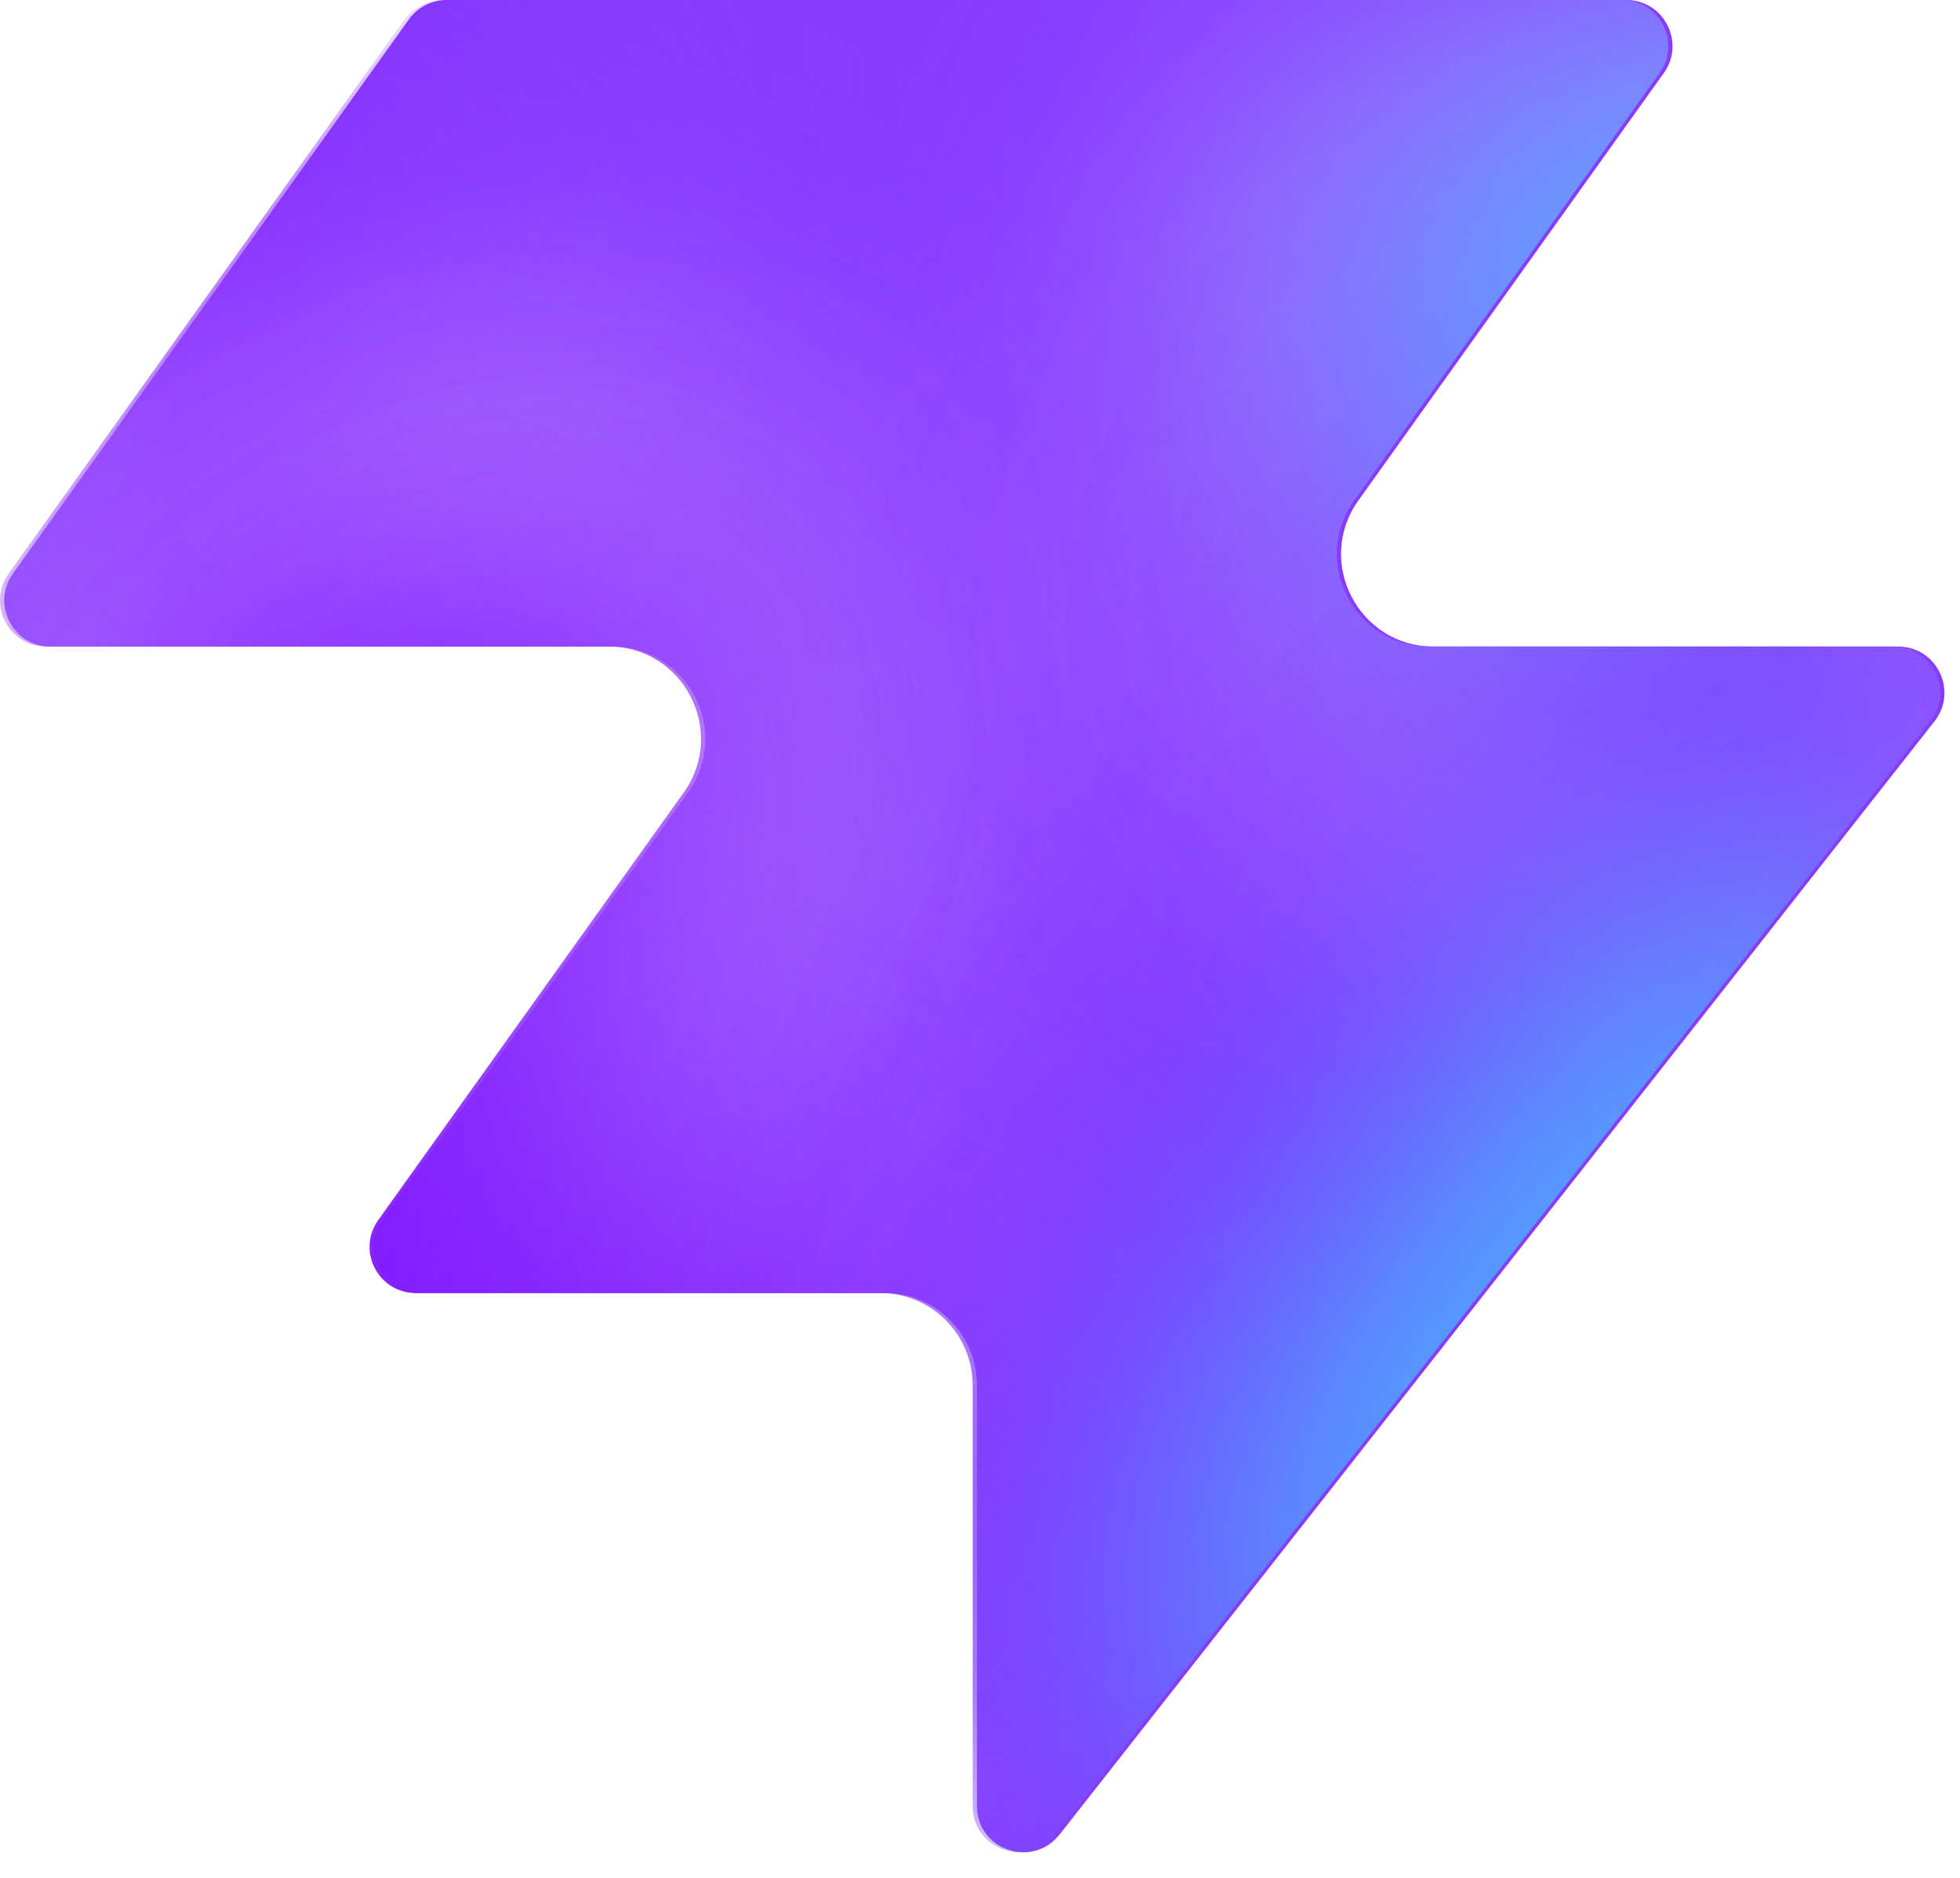
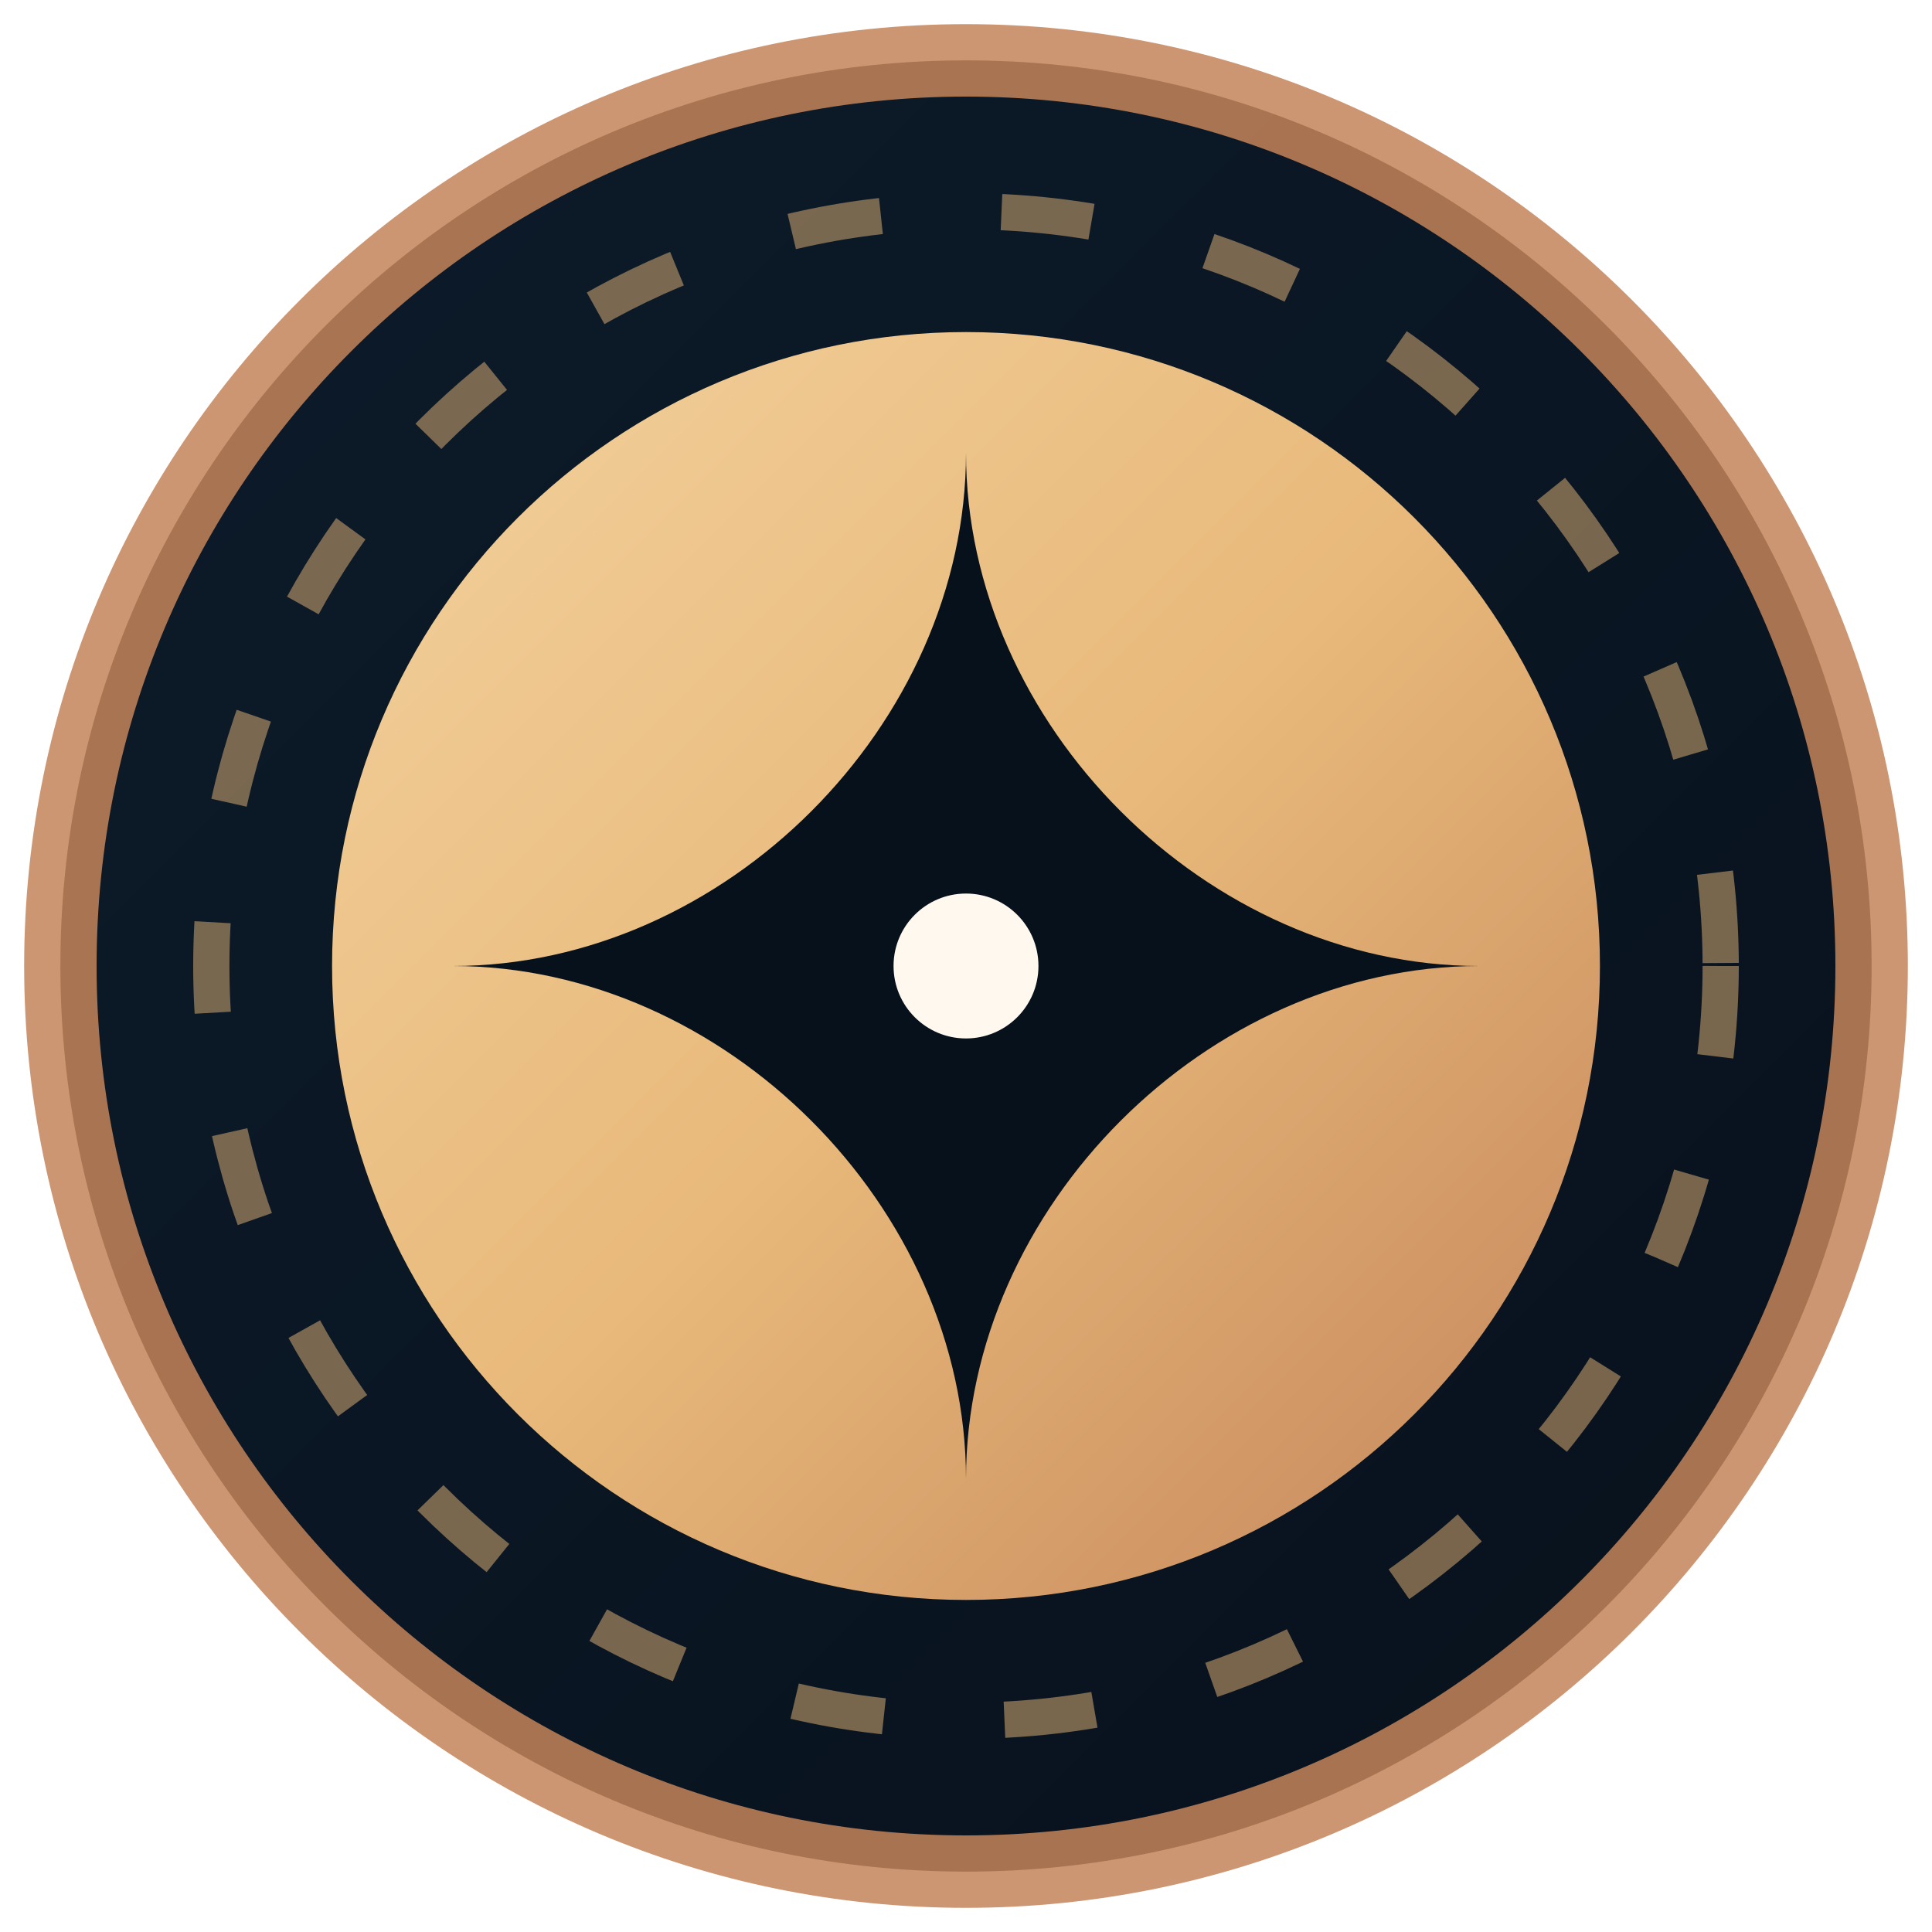
- <svg xmlns="http://www.w3.org/2000/svg" width="48" height="46" fill="none" viewBox="0 0 48 46">
-   <path fill="#863bff" d="M25.946 44.938c-.664.845-2.021.375-2.021-.698V33.937a2.26 2.26 0 0 0-2.262-2.262H10.287c-.92 0-1.456-1.04-.92-1.788l7.48-10.471c1.07-1.497 0-3.578-1.842-3.578H1.237c-.92 0-1.456-1.04-.92-1.788L10.013.474c.214-.297.556-.474.92-.474h28.894c.92 0 1.456 1.04.92 1.788l-7.48 10.471c-1.07 1.498 0 3.579 1.842 3.579h11.377c.943 0 1.473 1.088.89 1.83L25.947 44.94z" style="fill:#863bff;fill:color(display-p3 .525 .23 1);fill-opacity:1" />
-   <mask id="a" width="48" height="46" x="0" y="0" maskUnits="userSpaceOnUse" style="mask-type:alpha">
-     <path fill="#000" d="M25.842 44.938c-.664.844-2.021.375-2.021-.698V33.937a2.26 2.26 0 0 0-2.262-2.262H10.183c-.92 0-1.456-1.04-.92-1.788l7.48-10.471c1.07-1.498 0-3.579-1.842-3.579H1.133c-.92 0-1.456-1.04-.92-1.787L9.91.473c.214-.297.556-.474.92-.474h28.894c.92 0 1.456 1.04.92 1.788l-7.48 10.471c-1.07 1.498 0 3.578 1.842 3.578h11.377c.943 0 1.473 1.088.89 1.832L25.843 44.94z" style="fill:#000;fill-opacity:1" />
-   </mask>
-   <g mask="url(#a)">
-     <g filter="url(#b)">
-       <ellipse cx="5.508" cy="14.704" fill="#ede6ff" rx="5.508" ry="14.704" style="fill:#ede6ff;fill:color(display-p3 .927 .903 1);fill-opacity:1" transform="matrix(.00324 1 1 -.00324 -4.47 31.516)" />
-     </g>
-     <g filter="url(#c)">
-       <ellipse cx="10.399" cy="29.851" fill="#ede6ff" rx="10.399" ry="29.851" style="fill:#ede6ff;fill:color(display-p3 .927 .903 1);fill-opacity:1" transform="matrix(.00324 1 1 -.00324 -39.328 7.883)" />
-     </g>
-     <g filter="url(#d)">
-       <ellipse cx="5.508" cy="30.487" fill="#7e14ff" rx="5.508" ry="30.487" style="fill:#7e14ff;fill:color(display-p3 .492 .077 1);fill-opacity:1" transform="rotate(89.814 -25.913 -14.639)scale(1 -1)" />
-     </g>
-     <g filter="url(#e)">
-       <ellipse cx="5.508" cy="30.599" fill="#7e14ff" rx="5.508" ry="30.599" style="fill:#7e14ff;fill:color(display-p3 .492 .077 1);fill-opacity:1" transform="rotate(89.814 -32.644 -3.334)scale(1 -1)" />
-     </g>
-     <g filter="url(#f)">
-       <ellipse cx="5.508" cy="30.599" fill="#7e14ff" rx="5.508" ry="30.599" style="fill:#7e14ff;fill:color(display-p3 .492 .077 1);fill-opacity:1" transform="matrix(.00324 1 1 -.00324 -34.34 30.47)" />
-     </g>
-     <g filter="url(#g)">
-       <ellipse cx="14.072" cy="22.078" fill="#ede6ff" rx="14.072" ry="22.078" style="fill:#ede6ff;fill:color(display-p3 .927 .903 1);fill-opacity:1" transform="rotate(93.35 24.506 48.493)scale(-1 1)" />
-     </g>
-     <g filter="url(#h)">
-       <ellipse cx="3.47" cy="21.501" fill="#7e14ff" rx="3.47" ry="21.501" style="fill:#7e14ff;fill:color(display-p3 .492 .077 1);fill-opacity:1" transform="rotate(89.009 28.708 47.59)scale(-1 1)" />
-     </g>
-     <g filter="url(#i)">
-       <ellipse cx="3.47" cy="21.501" fill="#7e14ff" rx="3.47" ry="21.501" style="fill:#7e14ff;fill:color(display-p3 .492 .077 1);fill-opacity:1" transform="rotate(89.009 28.708 47.59)scale(-1 1)" />
-     </g>
-     <g filter="url(#j)">
-       <ellipse cx=".387" cy="8.972" fill="#7e14ff" rx="4.407" ry="29.108" style="fill:#7e14ff;fill:color(display-p3 .492 .077 1);fill-opacity:1" transform="rotate(39.51 .387 8.972)" />
-     </g>
-     <g filter="url(#k)">
-       <ellipse cx="47.523" cy="-6.092" fill="#7e14ff" rx="4.407" ry="29.108" style="fill:#7e14ff;fill:color(display-p3 .492 .077 1);fill-opacity:1" transform="rotate(37.892 47.523 -6.092)" />
-     </g>
-     <g filter="url(#l)">
-       <ellipse cx="41.412" cy="6.333" fill="#47bfff" rx="5.971" ry="9.665" style="fill:#47bfff;fill:color(display-p3 .28 .748 1);fill-opacity:1" transform="rotate(37.892 41.412 6.333)" />
-     </g>
-     <g filter="url(#m)">
-       <ellipse cx="-1.879" cy="38.332" fill="#7e14ff" rx="4.407" ry="29.108" style="fill:#7e14ff;fill:color(display-p3 .492 .077 1);fill-opacity:1" transform="rotate(37.892 -1.88 38.332)" />
-     </g>
-     <g filter="url(#n)">
-       <ellipse cx="-1.879" cy="38.332" fill="#7e14ff" rx="4.407" ry="29.108" style="fill:#7e14ff;fill:color(display-p3 .492 .077 1);fill-opacity:1" transform="rotate(37.892 -1.88 38.332)" />
-     </g>
-     <g filter="url(#o)">
-       <ellipse cx="35.651" cy="29.907" fill="#7e14ff" rx="4.407" ry="29.108" style="fill:#7e14ff;fill:color(display-p3 .492 .077 1);fill-opacity:1" transform="rotate(37.892 35.651 29.907)" />
-     </g>
-     <g filter="url(#p)">
-       <ellipse cx="38.418" cy="32.4" fill="#47bfff" rx="5.971" ry="15.297" style="fill:#47bfff;fill:color(display-p3 .28 .748 1);fill-opacity:1" transform="rotate(37.892 38.418 32.4)" />
-     </g>
-   </g>
+ <svg xmlns="http://www.w3.org/2000/svg" viewBox="0 0 32 32" width="32" height="32">
  <defs>
-     <filter id="b" width="60.045" height="41.654" x="-19.77" y="16.149" color-interpolation-filters="sRGB" filterUnits="userSpaceOnUse">
-       <feFlood flood-opacity="0" result="BackgroundImageFix" />
-       <feBlend in="SourceGraphic" in2="BackgroundImageFix" result="shape" />
-       <feGaussianBlur result="effect1_foregroundBlur_2002_17158" stdDeviation="7.659" />
-     </filter>
-     <filter id="c" width="90.34" height="51.437" x="-54.613" y="-7.533" color-interpolation-filters="sRGB" filterUnits="userSpaceOnUse">
-       <feFlood flood-opacity="0" result="BackgroundImageFix" />
-       <feBlend in="SourceGraphic" in2="BackgroundImageFix" result="shape" />
-       <feGaussianBlur result="effect1_foregroundBlur_2002_17158" stdDeviation="7.659" />
-     </filter>
-     <filter id="d" width="79.355" height="29.4" x="-49.64" y="2.03" color-interpolation-filters="sRGB" filterUnits="userSpaceOnUse">
-       <feFlood flood-opacity="0" result="BackgroundImageFix" />
-       <feBlend in="SourceGraphic" in2="BackgroundImageFix" result="shape" />
-       <feGaussianBlur result="effect1_foregroundBlur_2002_17158" stdDeviation="4.596" />
-     </filter>
-     <filter id="e" width="79.579" height="29.4" x="-45.045" y="20.029" color-interpolation-filters="sRGB" filterUnits="userSpaceOnUse">
-       <feFlood flood-opacity="0" result="BackgroundImageFix" />
-       <feBlend in="SourceGraphic" in2="BackgroundImageFix" result="shape" />
-       <feGaussianBlur result="effect1_foregroundBlur_2002_17158" stdDeviation="4.596" />
-     </filter>
-     <filter id="f" width="79.579" height="29.4" x="-43.513" y="21.178" color-interpolation-filters="sRGB" filterUnits="userSpaceOnUse">
-       <feFlood flood-opacity="0" result="BackgroundImageFix" />
-       <feBlend in="SourceGraphic" in2="BackgroundImageFix" result="shape" />
-       <feGaussianBlur result="effect1_foregroundBlur_2002_17158" stdDeviation="4.596" />
-     </filter>
-     <filter id="g" width="74.749" height="58.852" x="15.756" y="-17.901" color-interpolation-filters="sRGB" filterUnits="userSpaceOnUse">
-       <feFlood flood-opacity="0" result="BackgroundImageFix" />
-       <feBlend in="SourceGraphic" in2="BackgroundImageFix" result="shape" />
-       <feGaussianBlur result="effect1_foregroundBlur_2002_17158" stdDeviation="7.659" />
-     </filter>
-     <filter id="h" width="61.377" height="25.362" x="23.548" y="2.284" color-interpolation-filters="sRGB" filterUnits="userSpaceOnUse">
-       <feFlood flood-opacity="0" result="BackgroundImageFix" />
-       <feBlend in="SourceGraphic" in2="BackgroundImageFix" result="shape" />
-       <feGaussianBlur result="effect1_foregroundBlur_2002_17158" stdDeviation="4.596" />
-     </filter>
-     <filter id="i" width="61.377" height="25.362" x="23.548" y="2.284" color-interpolation-filters="sRGB" filterUnits="userSpaceOnUse">
-       <feFlood flood-opacity="0" result="BackgroundImageFix" />
-       <feBlend in="SourceGraphic" in2="BackgroundImageFix" result="shape" />
-       <feGaussianBlur result="effect1_foregroundBlur_2002_17158" stdDeviation="4.596" />
-     </filter>
-     <filter id="j" width="56.045" height="63.649" x="-27.636" y="-22.853" color-interpolation-filters="sRGB" filterUnits="userSpaceOnUse">
-       <feFlood flood-opacity="0" result="BackgroundImageFix" />
-       <feBlend in="SourceGraphic" in2="BackgroundImageFix" result="shape" />
-       <feGaussianBlur result="effect1_foregroundBlur_2002_17158" stdDeviation="4.596" />
-     </filter>
-     <filter id="k" width="54.814" height="64.646" x="20.116" y="-38.415" color-interpolation-filters="sRGB" filterUnits="userSpaceOnUse">
-       <feFlood flood-opacity="0" result="BackgroundImageFix" />
-       <feBlend in="SourceGraphic" in2="BackgroundImageFix" result="shape" />
-       <feGaussianBlur result="effect1_foregroundBlur_2002_17158" stdDeviation="4.596" />
-     </filter>
-     <filter id="l" width="33.541" height="35.313" x="24.641" y="-11.323" color-interpolation-filters="sRGB" filterUnits="userSpaceOnUse">
-       <feFlood flood-opacity="0" result="BackgroundImageFix" />
-       <feBlend in="SourceGraphic" in2="BackgroundImageFix" result="shape" />
-       <feGaussianBlur result="effect1_foregroundBlur_2002_17158" stdDeviation="4.596" />
-     </filter>
-     <filter id="m" width="54.814" height="64.646" x="-29.286" y="6.009" color-interpolation-filters="sRGB" filterUnits="userSpaceOnUse">
-       <feFlood flood-opacity="0" result="BackgroundImageFix" />
-       <feBlend in="SourceGraphic" in2="BackgroundImageFix" result="shape" />
-       <feGaussianBlur result="effect1_foregroundBlur_2002_17158" stdDeviation="4.596" />
-     </filter>
-     <filter id="n" width="54.814" height="64.646" x="-29.286" y="6.009" color-interpolation-filters="sRGB" filterUnits="userSpaceOnUse">
-       <feFlood flood-opacity="0" result="BackgroundImageFix" />
-       <feBlend in="SourceGraphic" in2="BackgroundImageFix" result="shape" />
-       <feGaussianBlur result="effect1_foregroundBlur_2002_17158" stdDeviation="4.596" />
-     </filter>
-     <filter id="o" width="54.814" height="64.646" x="8.244" y="-2.416" color-interpolation-filters="sRGB" filterUnits="userSpaceOnUse">
-       <feFlood flood-opacity="0" result="BackgroundImageFix" />
-       <feBlend in="SourceGraphic" in2="BackgroundImageFix" result="shape" />
-       <feGaussianBlur result="effect1_foregroundBlur_2002_17158" stdDeviation="4.596" />
-     </filter>
-     <filter id="p" width="39.409" height="43.623" x="18.713" y="10.588" color-interpolation-filters="sRGB" filterUnits="userSpaceOnUse">
-       <feFlood flood-opacity="0" result="BackgroundImageFix" />
-       <feBlend in="SourceGraphic" in2="BackgroundImageFix" result="shape" />
-       <feGaussianBlur result="effect1_foregroundBlur_2002_17158" stdDeviation="4.596" />
-     </filter>
+     <linearGradient id="sakinaGold" x1="0%" y1="0%" x2="100%" y2="100%">
+       <stop offset="0%" stop-color="#F3D19E" />
+       <stop offset="50%" stop-color="#E8B97A" />
+       <stop offset="100%" stop-color="#C4845A" />
+     </linearGradient>
+     <linearGradient id="sakinaBg" x1="0%" y1="0%" x2="100%" y2="100%">
+       <stop offset="0%" stop-color="#0D1B2A" />
+       <stop offset="100%" stop-color="#07111C" />
+     </linearGradient>
  </defs>
+   <circle cx="16" cy="16" r="15" fill="url(#sakinaBg)" stroke="#C4845A" stroke-width="1.2" stroke-opacity="0.85" />
+   <circle cx="16" cy="16" r="12.5" fill="none" stroke="#E8B97A" stroke-width="0.6" stroke-dasharray="1.5 2" stroke-opacity="0.5" />
+   <circle cx="16" cy="16" r="10.5" fill="url(#sakinaGold)" />
+   <path d="M 16 7.5 C 16 12 12 16 7.5 16 C 12 16 16 20 16 24.5 C 16 20 20 16 24.5 16 C 20 16 16 12 16 7.5 Z" fill="#07111C" />
+   <circle cx="16" cy="16" r="1.2" fill="#FFF8EE" />
</svg>
